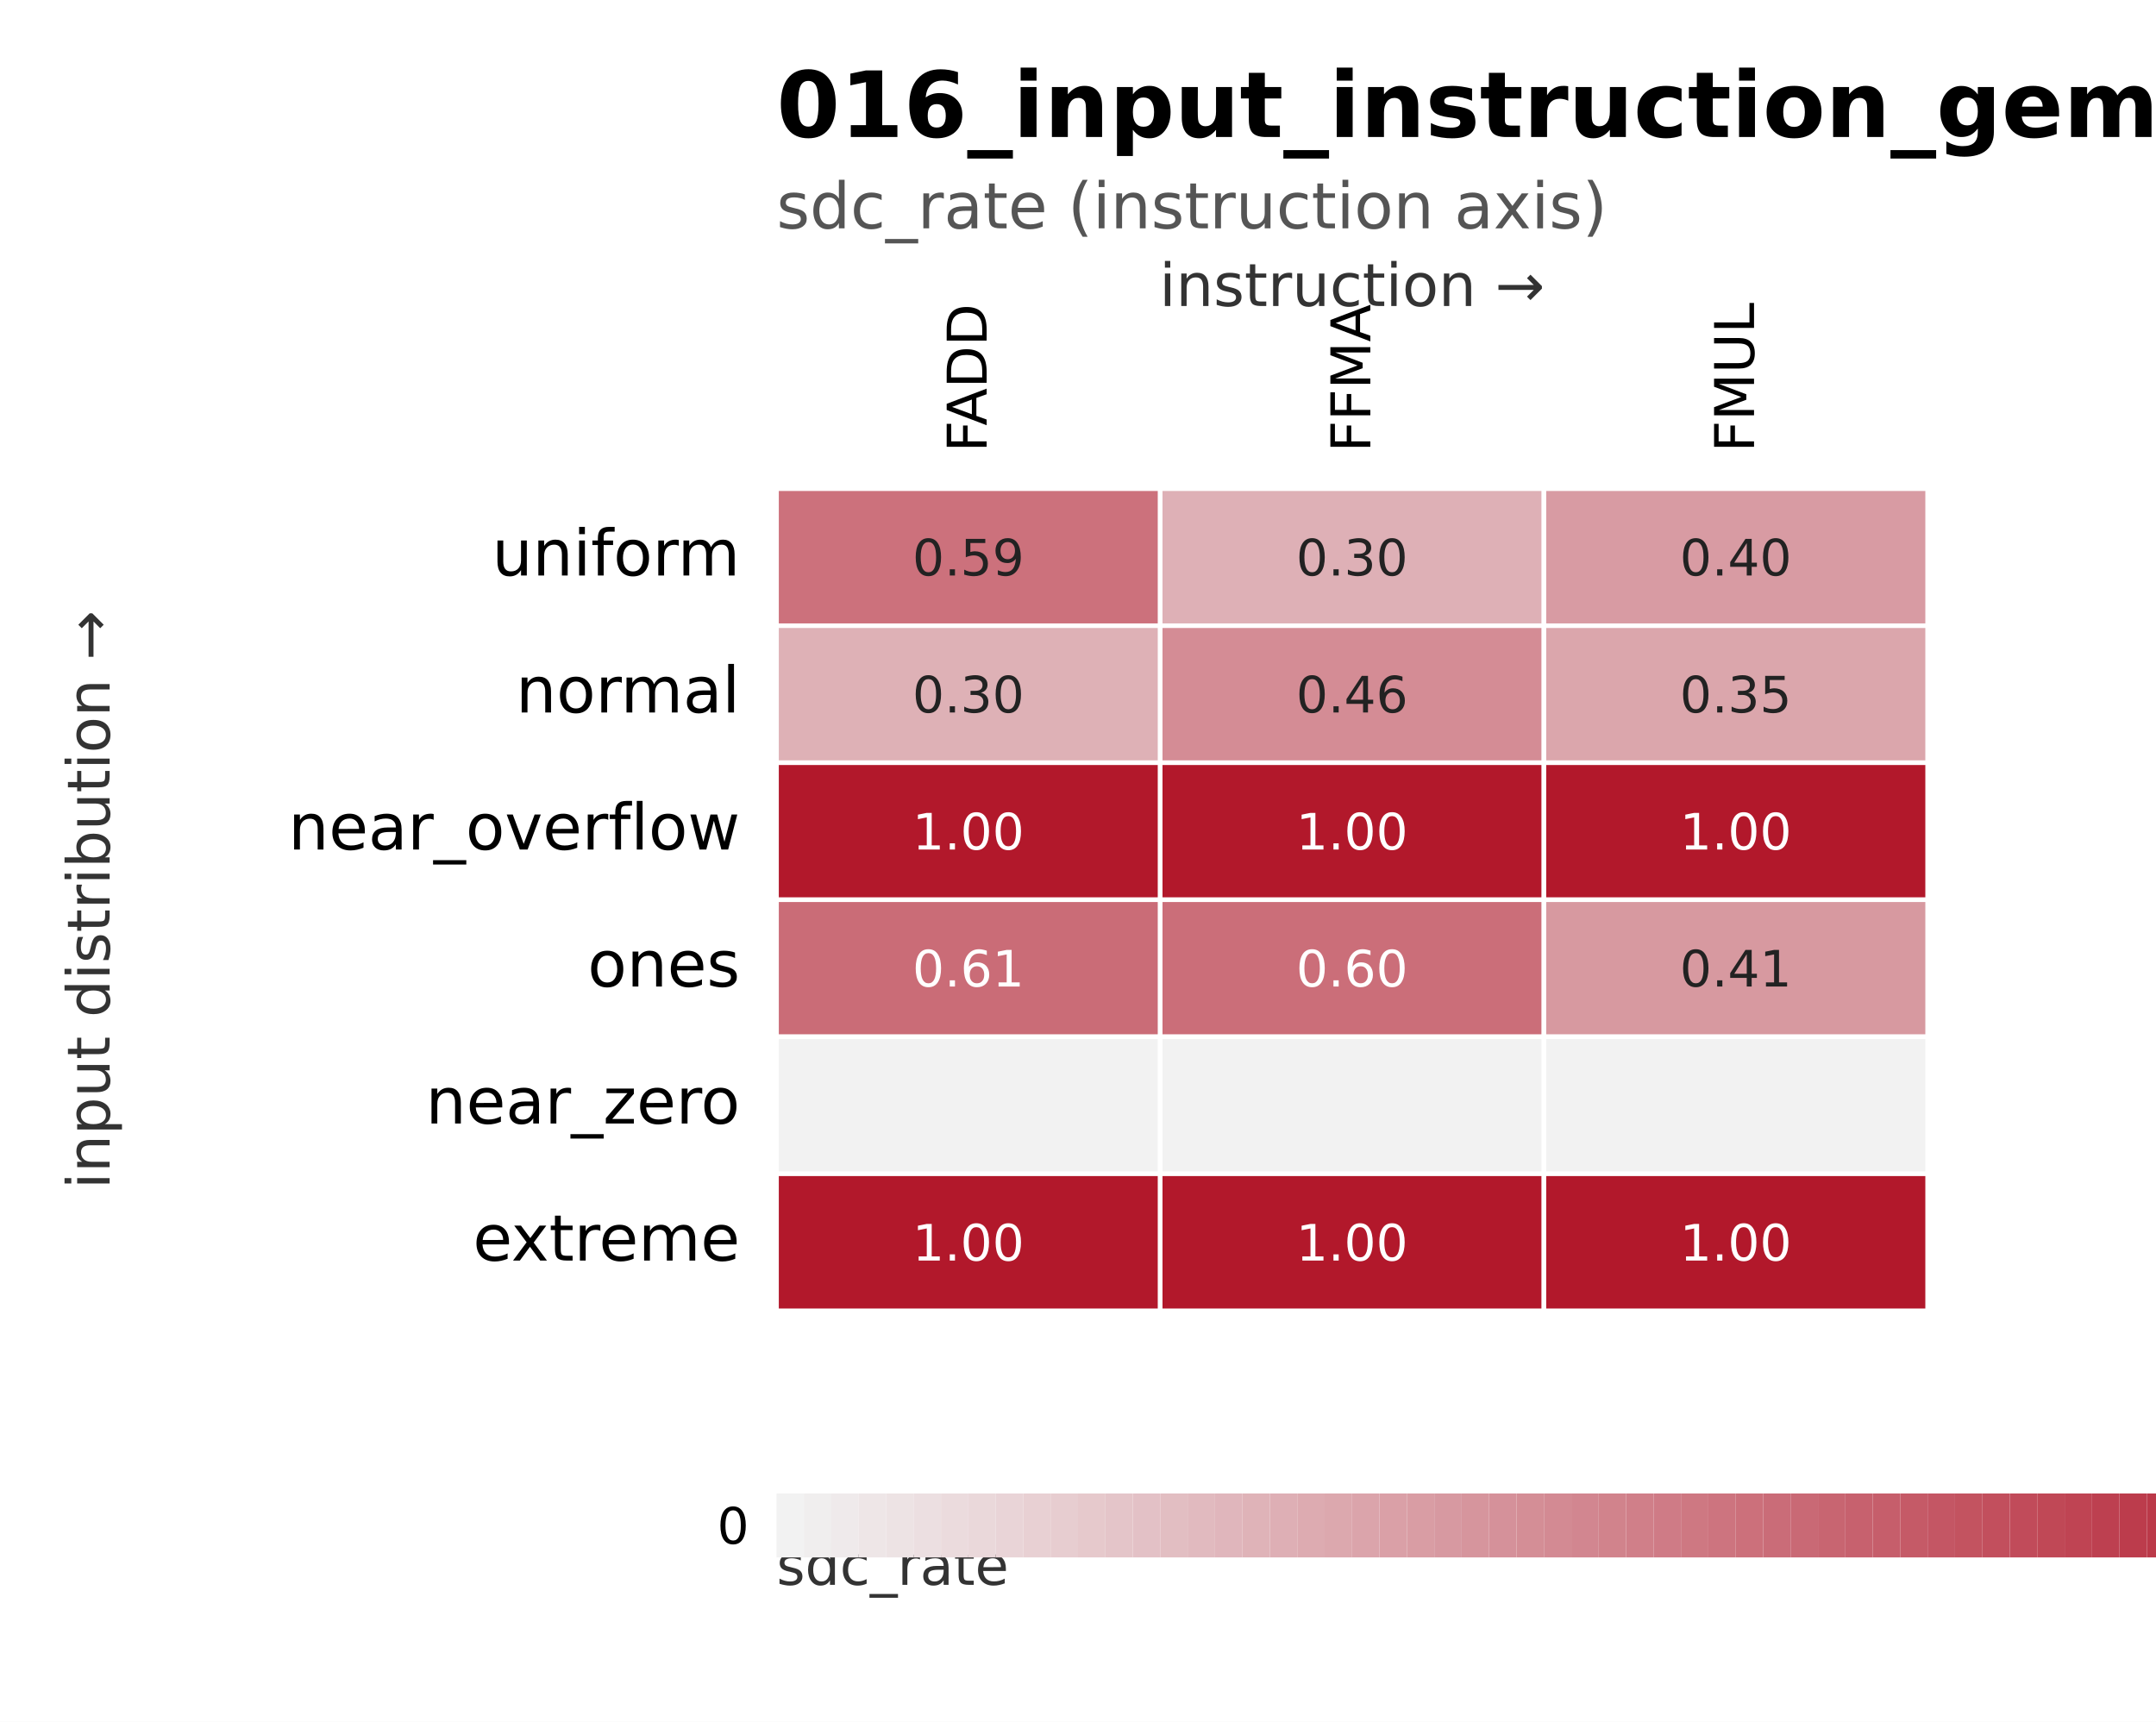
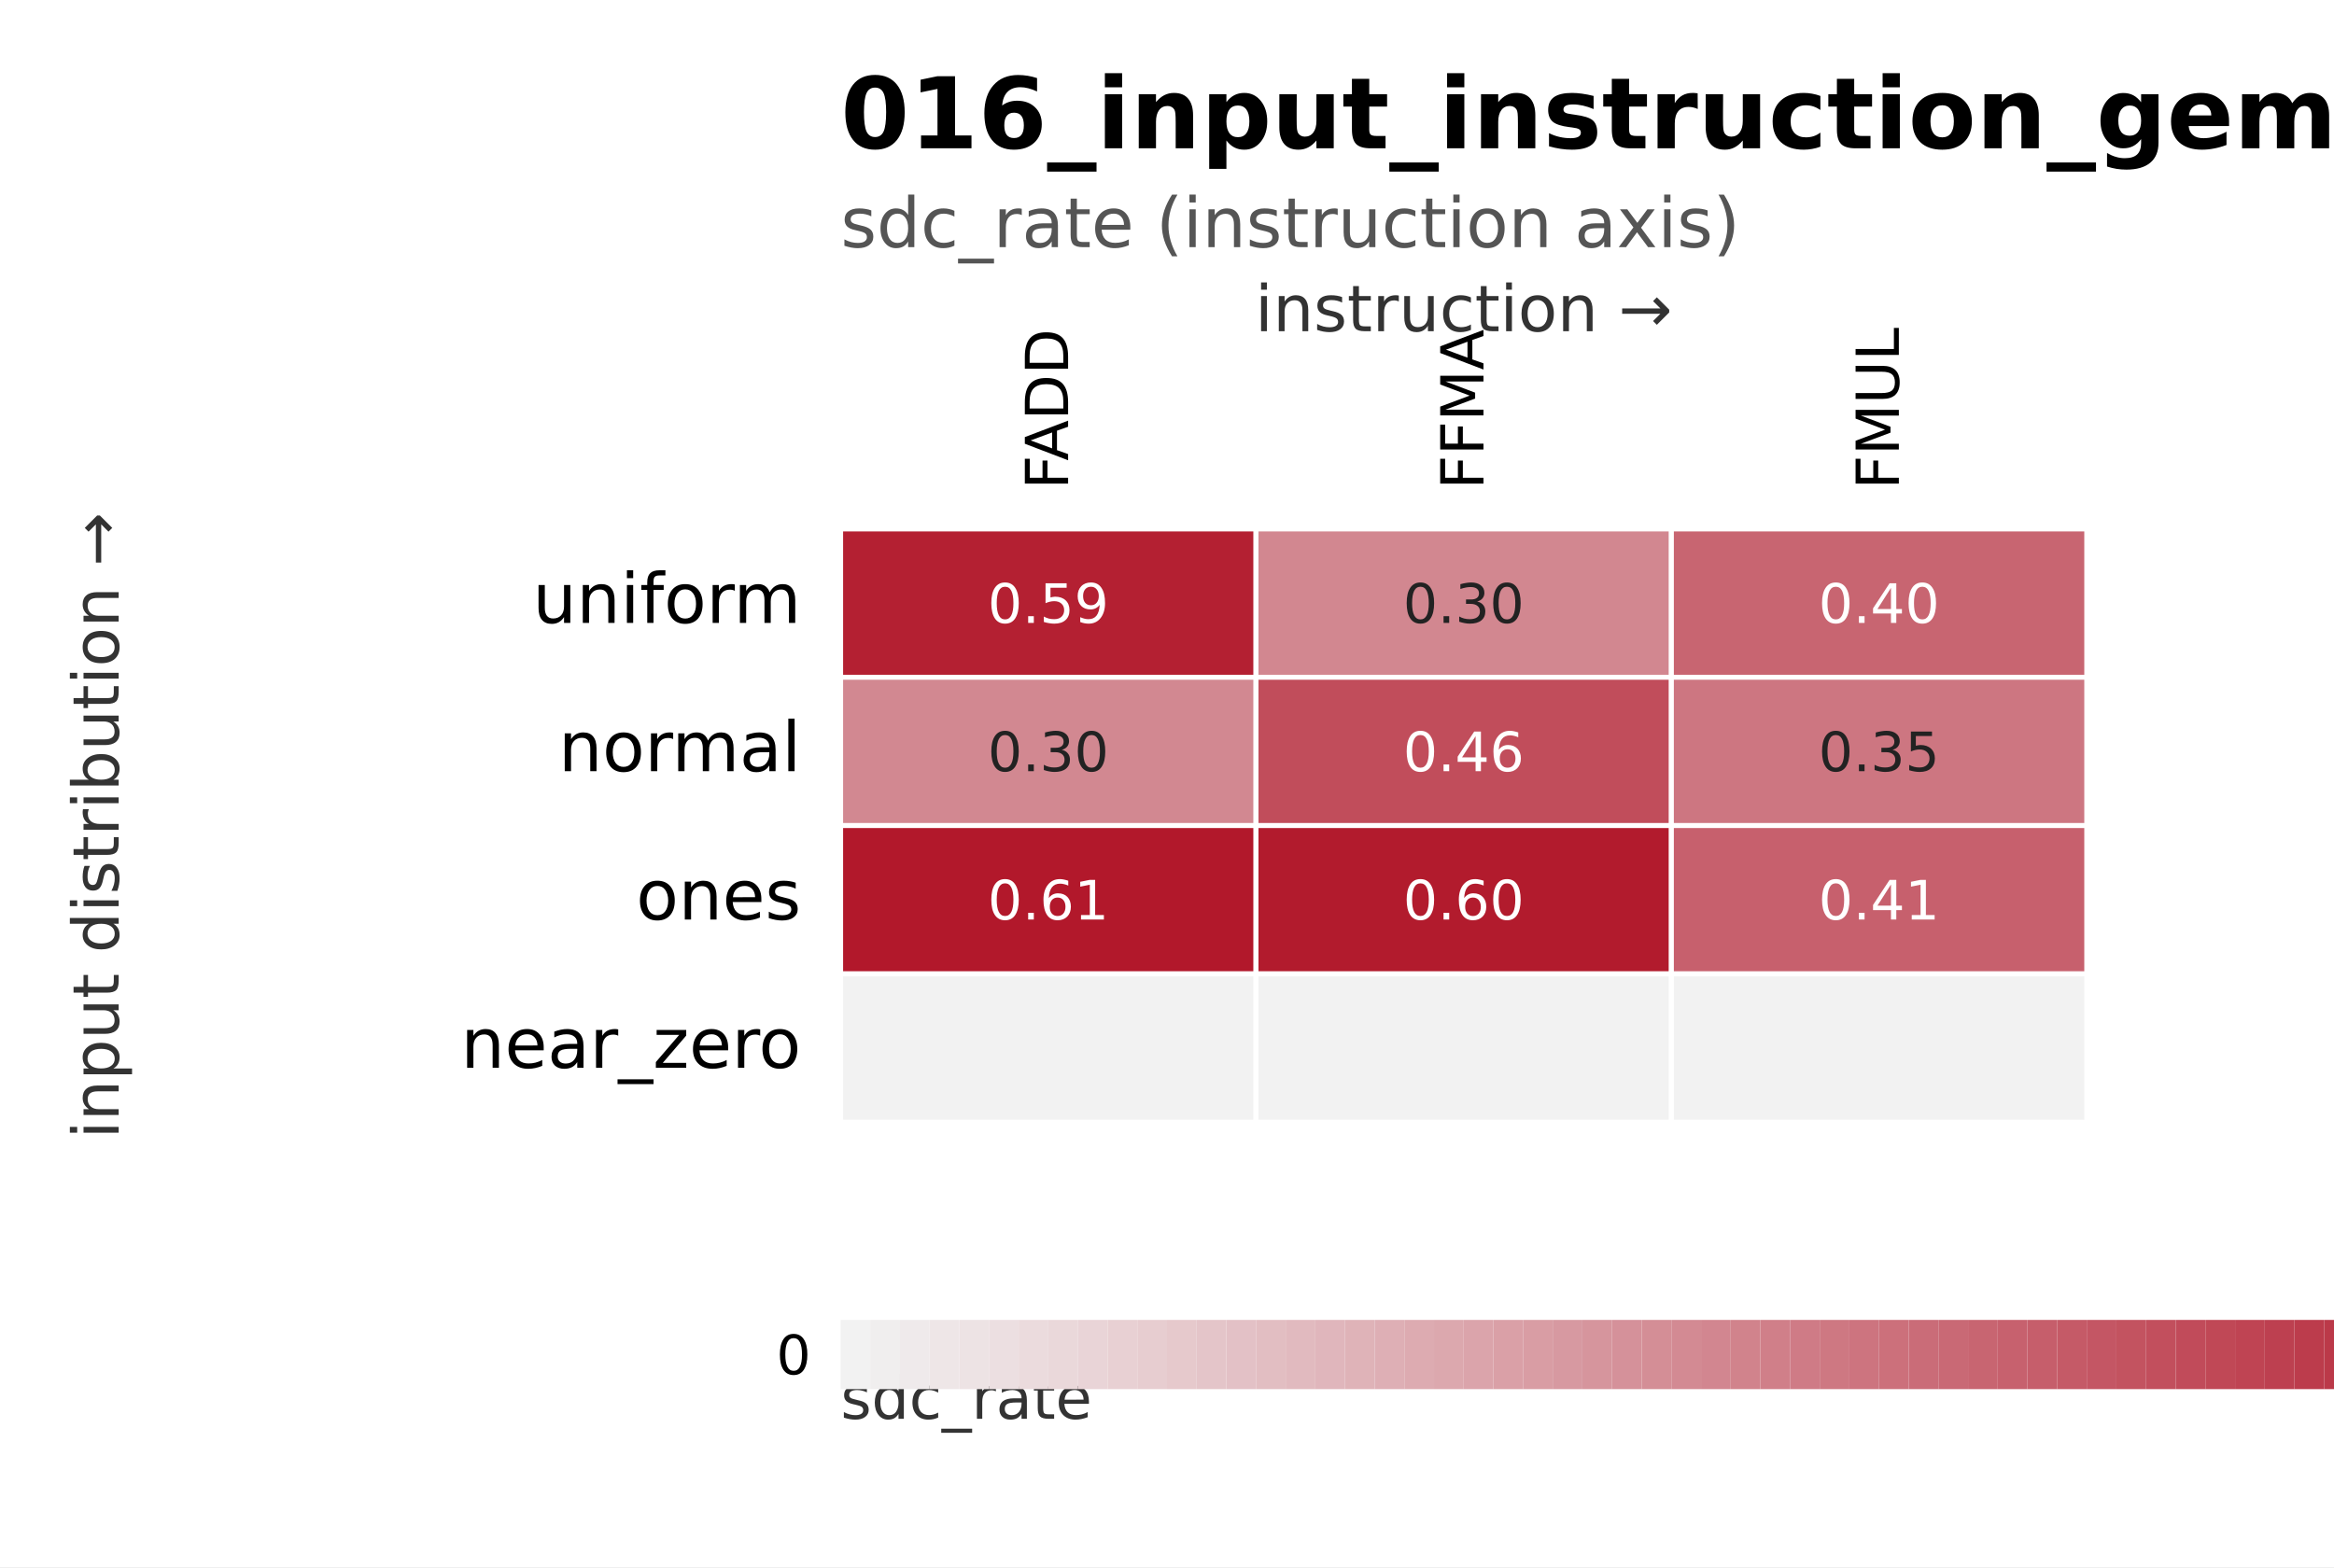
- <svg xmlns="http://www.w3.org/2000/svg" width="472" height="377" font-family="DejaVu Sans, Verdana, sans-serif">
+ <svg xmlns="http://www.w3.org/2000/svg" width="472" height="317" font-family="DejaVu Sans, Verdana, sans-serif">
  <rect width="100%" height="100%" fill="#ffffff" />
  <text x="170" y="30" font-size="20" font-weight="bold">016_input_instruction_gemm  [L4_1e-4]</text>
  <text x="170" y="50" font-size="14" fill="#555">sdc_rate  (instruction axis)</text>
  <text x="296" y="67" font-size="13" fill="#333" text-anchor="middle">instruction →</text>
  <text x="216" y="99" font-size="12" text-anchor="start" transform="rotate(-90 216 99)">FADD</text>
  <text x="300" y="99" font-size="12" text-anchor="start" transform="rotate(-90 300 99)">FFMA</text>
  <text x="384" y="99" font-size="12" text-anchor="start" transform="rotate(-90 384 99)">FMUL</text>
  <text x="162" y="126" font-size="14" text-anchor="end">uniform</text>
-   <rect x="170" y="107" width="84" height="30" fill="#cc717c" stroke="#ffffff" stroke-width="1" />
-   <text x="212" y="126" font-size="11" fill="#222222" text-anchor="middle">0.59</text>
-   <rect x="254" y="107" width="84" height="30" fill="#deb0b6" stroke="#ffffff" stroke-width="1" />
+   <rect x="170" y="107" width="84" height="30" fill="#b42032" stroke="#ffffff" stroke-width="1" />
+   <text x="212" y="126" font-size="11" fill="#ffffff" text-anchor="middle">0.59</text>
+   <rect x="254" y="107" width="84" height="30" fill="#d28790" stroke="#ffffff" stroke-width="1" />
  <text x="296" y="126" font-size="11" fill="#222222" text-anchor="middle">0.30</text>
-   <rect x="338" y="107" width="84" height="30" fill="#d89ba3" stroke="#ffffff" stroke-width="1" />
-   <text x="380" y="126" font-size="11" fill="#222222" text-anchor="middle">0.40</text>
+   <rect x="338" y="107" width="84" height="30" fill="#c86571" stroke="#ffffff" stroke-width="1" />
+   <text x="380" y="126" font-size="11" fill="#ffffff" text-anchor="middle">0.40</text>
  <text x="162" y="156" font-size="14" text-anchor="end">normal</text>
-   <rect x="170" y="137" width="84" height="30" fill="#deb1b6" stroke="#ffffff" stroke-width="1" />
+   <rect x="170" y="137" width="84" height="30" fill="#d28891" stroke="#ffffff" stroke-width="1" />
  <text x="212" y="156" font-size="11" fill="#222222" text-anchor="middle">0.30</text>
-   <rect x="254" y="137" width="84" height="30" fill="#d48c95" stroke="#ffffff" stroke-width="1" />
-   <text x="296" y="156" font-size="11" fill="#222222" text-anchor="middle">0.46</text>
-   <rect x="338" y="137" width="84" height="30" fill="#dba6ac" stroke="#ffffff" stroke-width="1" />
+   <rect x="254" y="137" width="84" height="30" fill="#c14d5b" stroke="#ffffff" stroke-width="1" />
+   <text x="296" y="156" font-size="11" fill="#ffffff" text-anchor="middle">0.46</text>
+   <rect x="338" y="137" width="84" height="30" fill="#cd7681" stroke="#ffffff" stroke-width="1" />
  <text x="380" y="156" font-size="11" fill="#222222" text-anchor="middle">0.35</text>
-   <text x="162" y="186" font-size="14" text-anchor="end">near_overflow</text>
+   <text x="162" y="186" font-size="14" text-anchor="end">ones</text>
  <rect x="170" y="167" width="84" height="30" fill="#b2182b" stroke="#ffffff" stroke-width="1" />
-   <text x="212" y="186" font-size="11" fill="#ffffff" text-anchor="middle">1.00</text>
-   <rect x="254" y="167" width="84" height="30" fill="#b2182b" stroke="#ffffff" stroke-width="1" />
-   <text x="296" y="186" font-size="11" fill="#ffffff" text-anchor="middle">1.00</text>
-   <rect x="338" y="167" width="84" height="30" fill="#b2182b" stroke="#ffffff" stroke-width="1" />
-   <text x="380" y="186" font-size="11" fill="#ffffff" text-anchor="middle">1.00</text>
-   <text x="162" y="216" font-size="14" text-anchor="end">ones</text>
-   <rect x="170" y="197" width="84" height="30" fill="#ca6c77" stroke="#ffffff" stroke-width="1" />
-   <text x="212" y="216" font-size="11" fill="#ffffff" text-anchor="middle">0.61</text>
-   <rect x="254" y="197" width="84" height="30" fill="#cb6e79" stroke="#ffffff" stroke-width="1" />
-   <text x="296" y="216" font-size="11" fill="#ffffff" text-anchor="middle">0.60</text>
-   <rect x="338" y="197" width="84" height="30" fill="#d799a0" stroke="#ffffff" stroke-width="1" />
-   <text x="380" y="216" font-size="11" fill="#222222" text-anchor="middle">0.41</text>
-   <text x="162" y="246" font-size="14" text-anchor="end">near_zero</text>
-   <rect x="170" y="227" width="84" height="30" fill="#f2f2f2" stroke="#ffffff" stroke-width="1" />
-   <rect x="254" y="227" width="84" height="30" fill="#f2f2f2" stroke="#ffffff" stroke-width="1" />
-   <rect x="338" y="227" width="84" height="30" fill="#f2f2f2" stroke="#ffffff" stroke-width="1" />
-   <text x="162" y="276" font-size="14" text-anchor="end">extreme</text>
-   <rect x="170" y="257" width="84" height="30" fill="#b2182b" stroke="#ffffff" stroke-width="1" />
-   <text x="212" y="276" font-size="11" fill="#ffffff" text-anchor="middle">1.00</text>
-   <rect x="254" y="257" width="84" height="30" fill="#b2182b" stroke="#ffffff" stroke-width="1" />
-   <text x="296" y="276" font-size="11" fill="#ffffff" text-anchor="middle">1.00</text>
-   <rect x="338" y="257" width="84" height="30" fill="#b2182b" stroke="#ffffff" stroke-width="1" />
-   <text x="380" y="276" font-size="11" fill="#ffffff" text-anchor="middle">1.00</text>
-   <text x="24" y="197" font-size="13" fill="#333" text-anchor="middle" transform="rotate(-90 24 197)">input distribution →</text>
-   <text x="170" y="347" font-size="12" fill="#333">sdc_rate</text>
-   <text x="164" y="338" font-size="11" text-anchor="end">0</text>
-   <rect x="170" y="327" width="6" height="14" fill="#f2f2f2" />
-   <rect x="176" y="327" width="6" height="14" fill="#f0eeee" />
-   <rect x="182" y="327" width="6" height="14" fill="#efeaeb" />
-   <rect x="188" y="327" width="6" height="14" fill="#eee6e7" />
-   <rect x="194" y="327" width="6" height="14" fill="#ede3e4" />
-   <rect x="200" y="327" width="6" height="14" fill="#ecdfe1" />
-   <rect x="206" y="327" width="6" height="14" fill="#ebdbdd" />
-   <rect x="212" y="327" width="6" height="14" fill="#ead8da" />
-   <rect x="218" y="327" width="6" height="14" fill="#e9d4d7" />
-   <rect x="224" y="327" width="6" height="14" fill="#e8d0d3" />
-   <rect x="230" y="327" width="6" height="14" fill="#e7cdd0" />
-   <rect x="236" y="327" width="6" height="14" fill="#e6c9cc" />
-   <rect x="242" y="327" width="6" height="14" fill="#e4c5c9" />
-   <rect x="248" y="327" width="6" height="14" fill="#e3c1c6" />
-   <rect x="254" y="327" width="6" height="14" fill="#e2bec2" />
-   <rect x="260" y="327" width="6" height="14" fill="#e1babf" />
-   <rect x="266" y="327" width="6" height="14" fill="#e0b6bc" />
-   <rect x="272" y="327" width="6" height="14" fill="#dfb3b8" />
-   <rect x="278" y="327" width="6" height="14" fill="#deafb5" />
-   <rect x="284" y="327" width="6" height="14" fill="#ddabb1" />
-   <rect x="290" y="327" width="6" height="14" fill="#dca8ae" />
-   <rect x="296" y="327" width="6" height="14" fill="#dba4ab" />
-   <rect x="302" y="327" width="6" height="14" fill="#daa0a7" />
-   <rect x="308" y="327" width="6" height="14" fill="#d99da4" />
-   <rect x="314" y="327" width="6" height="14" fill="#d799a1" />
-   <rect x="320" y="327" width="6" height="14" fill="#d6959d" />
-   <rect x="326" y="327" width="6" height="14" fill="#d5919a" />
-   <rect x="332" y="327" width="6" height="14" fill="#d48e96" />
-   <rect x="338" y="327" width="6" height="14" fill="#d38a93" />
-   <rect x="344" y="327" width="6" height="14" fill="#d28690" />
-   <rect x="350" y="327" width="6" height="14" fill="#d1838c" />
-   <rect x="356" y="327" width="6" height="14" fill="#d07f89" />
-   <rect x="362" y="327" width="6" height="14" fill="#cf7b86" />
-   <rect x="368" y="327" width="6" height="14" fill="#ce7882" />
-   <rect x="374" y="327" width="6" height="14" fill="#cd747f" />
-   <rect x="380" y="327" width="6" height="14" fill="#cc707b" />
-   <rect x="386" y="327" width="6" height="14" fill="#ca6c78" />
-   <rect x="392" y="327" width="6" height="14" fill="#c96975" />
-   <rect x="398" y="327" width="6" height="14" fill="#c86571" />
-   <rect x="404" y="327" width="6" height="14" fill="#c7616e" />
-   <rect x="410" y="327" width="6" height="14" fill="#c65e6b" />
-   <rect x="416" y="327" width="6" height="14" fill="#c55a67" />
-   <rect x="422" y="327" width="6" height="14" fill="#c45664" />
-   <rect x="428" y="327" width="6" height="14" fill="#c35360" />
-   <rect x="434" y="327" width="6" height="14" fill="#c24f5d" />
-   <rect x="440" y="327" width="6" height="14" fill="#c14b5a" />
-   <rect x="446" y="327" width="6" height="14" fill="#c04856" />
-   <rect x="452" y="327" width="6" height="14" fill="#bf4453" />
-   <rect x="458" y="327" width="6" height="14" fill="#bd4050" />
-   <rect x="464" y="327" width="6" height="14" fill="#bc3c4c" />
-   <rect x="470" y="327" width="6" height="14" fill="#bb3949" />
-   <rect x="476" y="327" width="6" height="14" fill="#ba3545" />
-   <rect x="482" y="327" width="6" height="14" fill="#b93142" />
-   <rect x="488" y="327" width="6" height="14" fill="#b82e3f" />
-   <rect x="494" y="327" width="6" height="14" fill="#b72a3b" />
-   <rect x="500" y="327" width="6" height="14" fill="#b62638" />
-   <rect x="506" y="327" width="6" height="14" fill="#b52335" />
-   <rect x="512" y="327" width="6" height="14" fill="#b41f31" />
-   <rect x="518" y="327" width="6" height="14" fill="#b31b2e" />
-   <rect x="524" y="327" width="6" height="14" fill="#b2182b" />
-   <text x="536" y="338" font-size="11">1</text>
+   <text x="212" y="186" font-size="11" fill="#ffffff" text-anchor="middle">0.61</text>
+   <rect x="254" y="167" width="84" height="30" fill="#b21b2d" stroke="#ffffff" stroke-width="1" />
+   <text x="296" y="186" font-size="11" fill="#ffffff" text-anchor="middle">0.60</text>
+   <rect x="338" y="167" width="84" height="30" fill="#c7606d" stroke="#ffffff" stroke-width="1" />
+   <text x="380" y="186" font-size="11" fill="#ffffff" text-anchor="middle">0.41</text>
+   <text x="162" y="216" font-size="14" text-anchor="end">near_zero</text>
+   <rect x="170" y="197" width="84" height="30" fill="#f2f2f2" stroke="#ffffff" stroke-width="1" />
+   <rect x="254" y="197" width="84" height="30" fill="#f2f2f2" stroke="#ffffff" stroke-width="1" />
+   <rect x="338" y="197" width="84" height="30" fill="#f2f2f2" stroke="#ffffff" stroke-width="1" />
+   <text x="24" y="167" font-size="13" fill="#333" text-anchor="middle" transform="rotate(-90 24 167)">input distribution →</text>
+   <text x="170" y="287" font-size="12" fill="#333">sdc_rate</text>
+   <text x="164" y="278" font-size="11" text-anchor="end">0</text>
+   <rect x="170" y="267" width="6" height="14" fill="#f2f2f2" />
+   <rect x="176" y="267" width="6" height="14" fill="#f0eeee" />
+   <rect x="182" y="267" width="6" height="14" fill="#efeaeb" />
+   <rect x="188" y="267" width="6" height="14" fill="#eee6e7" />
+   <rect x="194" y="267" width="6" height="14" fill="#ede3e4" />
+   <rect x="200" y="267" width="6" height="14" fill="#ecdfe1" />
+   <rect x="206" y="267" width="6" height="14" fill="#ebdbdd" />
+   <rect x="212" y="267" width="6" height="14" fill="#ead8da" />
+   <rect x="218" y="267" width="6" height="14" fill="#e9d4d7" />
+   <rect x="224" y="267" width="6" height="14" fill="#e8d0d3" />
+   <rect x="230" y="267" width="6" height="14" fill="#e7cdd0" />
+   <rect x="236" y="267" width="6" height="14" fill="#e6c9cc" />
+   <rect x="242" y="267" width="6" height="14" fill="#e4c5c9" />
+   <rect x="248" y="267" width="6" height="14" fill="#e3c1c6" />
+   <rect x="254" y="267" width="6" height="14" fill="#e2bec2" />
+   <rect x="260" y="267" width="6" height="14" fill="#e1babf" />
+   <rect x="266" y="267" width="6" height="14" fill="#e0b6bc" />
+   <rect x="272" y="267" width="6" height="14" fill="#dfb3b8" />
+   <rect x="278" y="267" width="6" height="14" fill="#deafb5" />
+   <rect x="284" y="267" width="6" height="14" fill="#ddabb1" />
+   <rect x="290" y="267" width="6" height="14" fill="#dca8ae" />
+   <rect x="296" y="267" width="6" height="14" fill="#dba4ab" />
+   <rect x="302" y="267" width="6" height="14" fill="#daa0a7" />
+   <rect x="308" y="267" width="6" height="14" fill="#d99da4" />
+   <rect x="314" y="267" width="6" height="14" fill="#d799a1" />
+   <rect x="320" y="267" width="6" height="14" fill="#d6959d" />
+   <rect x="326" y="267" width="6" height="14" fill="#d5919a" />
+   <rect x="332" y="267" width="6" height="14" fill="#d48e96" />
+   <rect x="338" y="267" width="6" height="14" fill="#d38a93" />
+   <rect x="344" y="267" width="6" height="14" fill="#d28690" />
+   <rect x="350" y="267" width="6" height="14" fill="#d1838c" />
+   <rect x="356" y="267" width="6" height="14" fill="#d07f89" />
+   <rect x="362" y="267" width="6" height="14" fill="#cf7b86" />
+   <rect x="368" y="267" width="6" height="14" fill="#ce7882" />
+   <rect x="374" y="267" width="6" height="14" fill="#cd747f" />
+   <rect x="380" y="267" width="6" height="14" fill="#cc707b" />
+   <rect x="386" y="267" width="6" height="14" fill="#ca6c78" />
+   <rect x="392" y="267" width="6" height="14" fill="#c96975" />
+   <rect x="398" y="267" width="6" height="14" fill="#c86571" />
+   <rect x="404" y="267" width="6" height="14" fill="#c7616e" />
+   <rect x="410" y="267" width="6" height="14" fill="#c65e6b" />
+   <rect x="416" y="267" width="6" height="14" fill="#c55a67" />
+   <rect x="422" y="267" width="6" height="14" fill="#c45664" />
+   <rect x="428" y="267" width="6" height="14" fill="#c35360" />
+   <rect x="434" y="267" width="6" height="14" fill="#c24f5d" />
+   <rect x="440" y="267" width="6" height="14" fill="#c14b5a" />
+   <rect x="446" y="267" width="6" height="14" fill="#c04856" />
+   <rect x="452" y="267" width="6" height="14" fill="#bf4453" />
+   <rect x="458" y="267" width="6" height="14" fill="#bd4050" />
+   <rect x="464" y="267" width="6" height="14" fill="#bc3c4c" />
+   <rect x="470" y="267" width="6" height="14" fill="#bb3949" />
+   <rect x="476" y="267" width="6" height="14" fill="#ba3545" />
+   <rect x="482" y="267" width="6" height="14" fill="#b93142" />
+   <rect x="488" y="267" width="6" height="14" fill="#b82e3f" />
+   <rect x="494" y="267" width="6" height="14" fill="#b72a3b" />
+   <rect x="500" y="267" width="6" height="14" fill="#b62638" />
+   <rect x="506" y="267" width="6" height="14" fill="#b52335" />
+   <rect x="512" y="267" width="6" height="14" fill="#b41f31" />
+   <rect x="518" y="267" width="6" height="14" fill="#b31b2e" />
+   <rect x="524" y="267" width="6" height="14" fill="#b2182b" />
+   <text x="536" y="278" font-size="11">0.614</text>
</svg>
